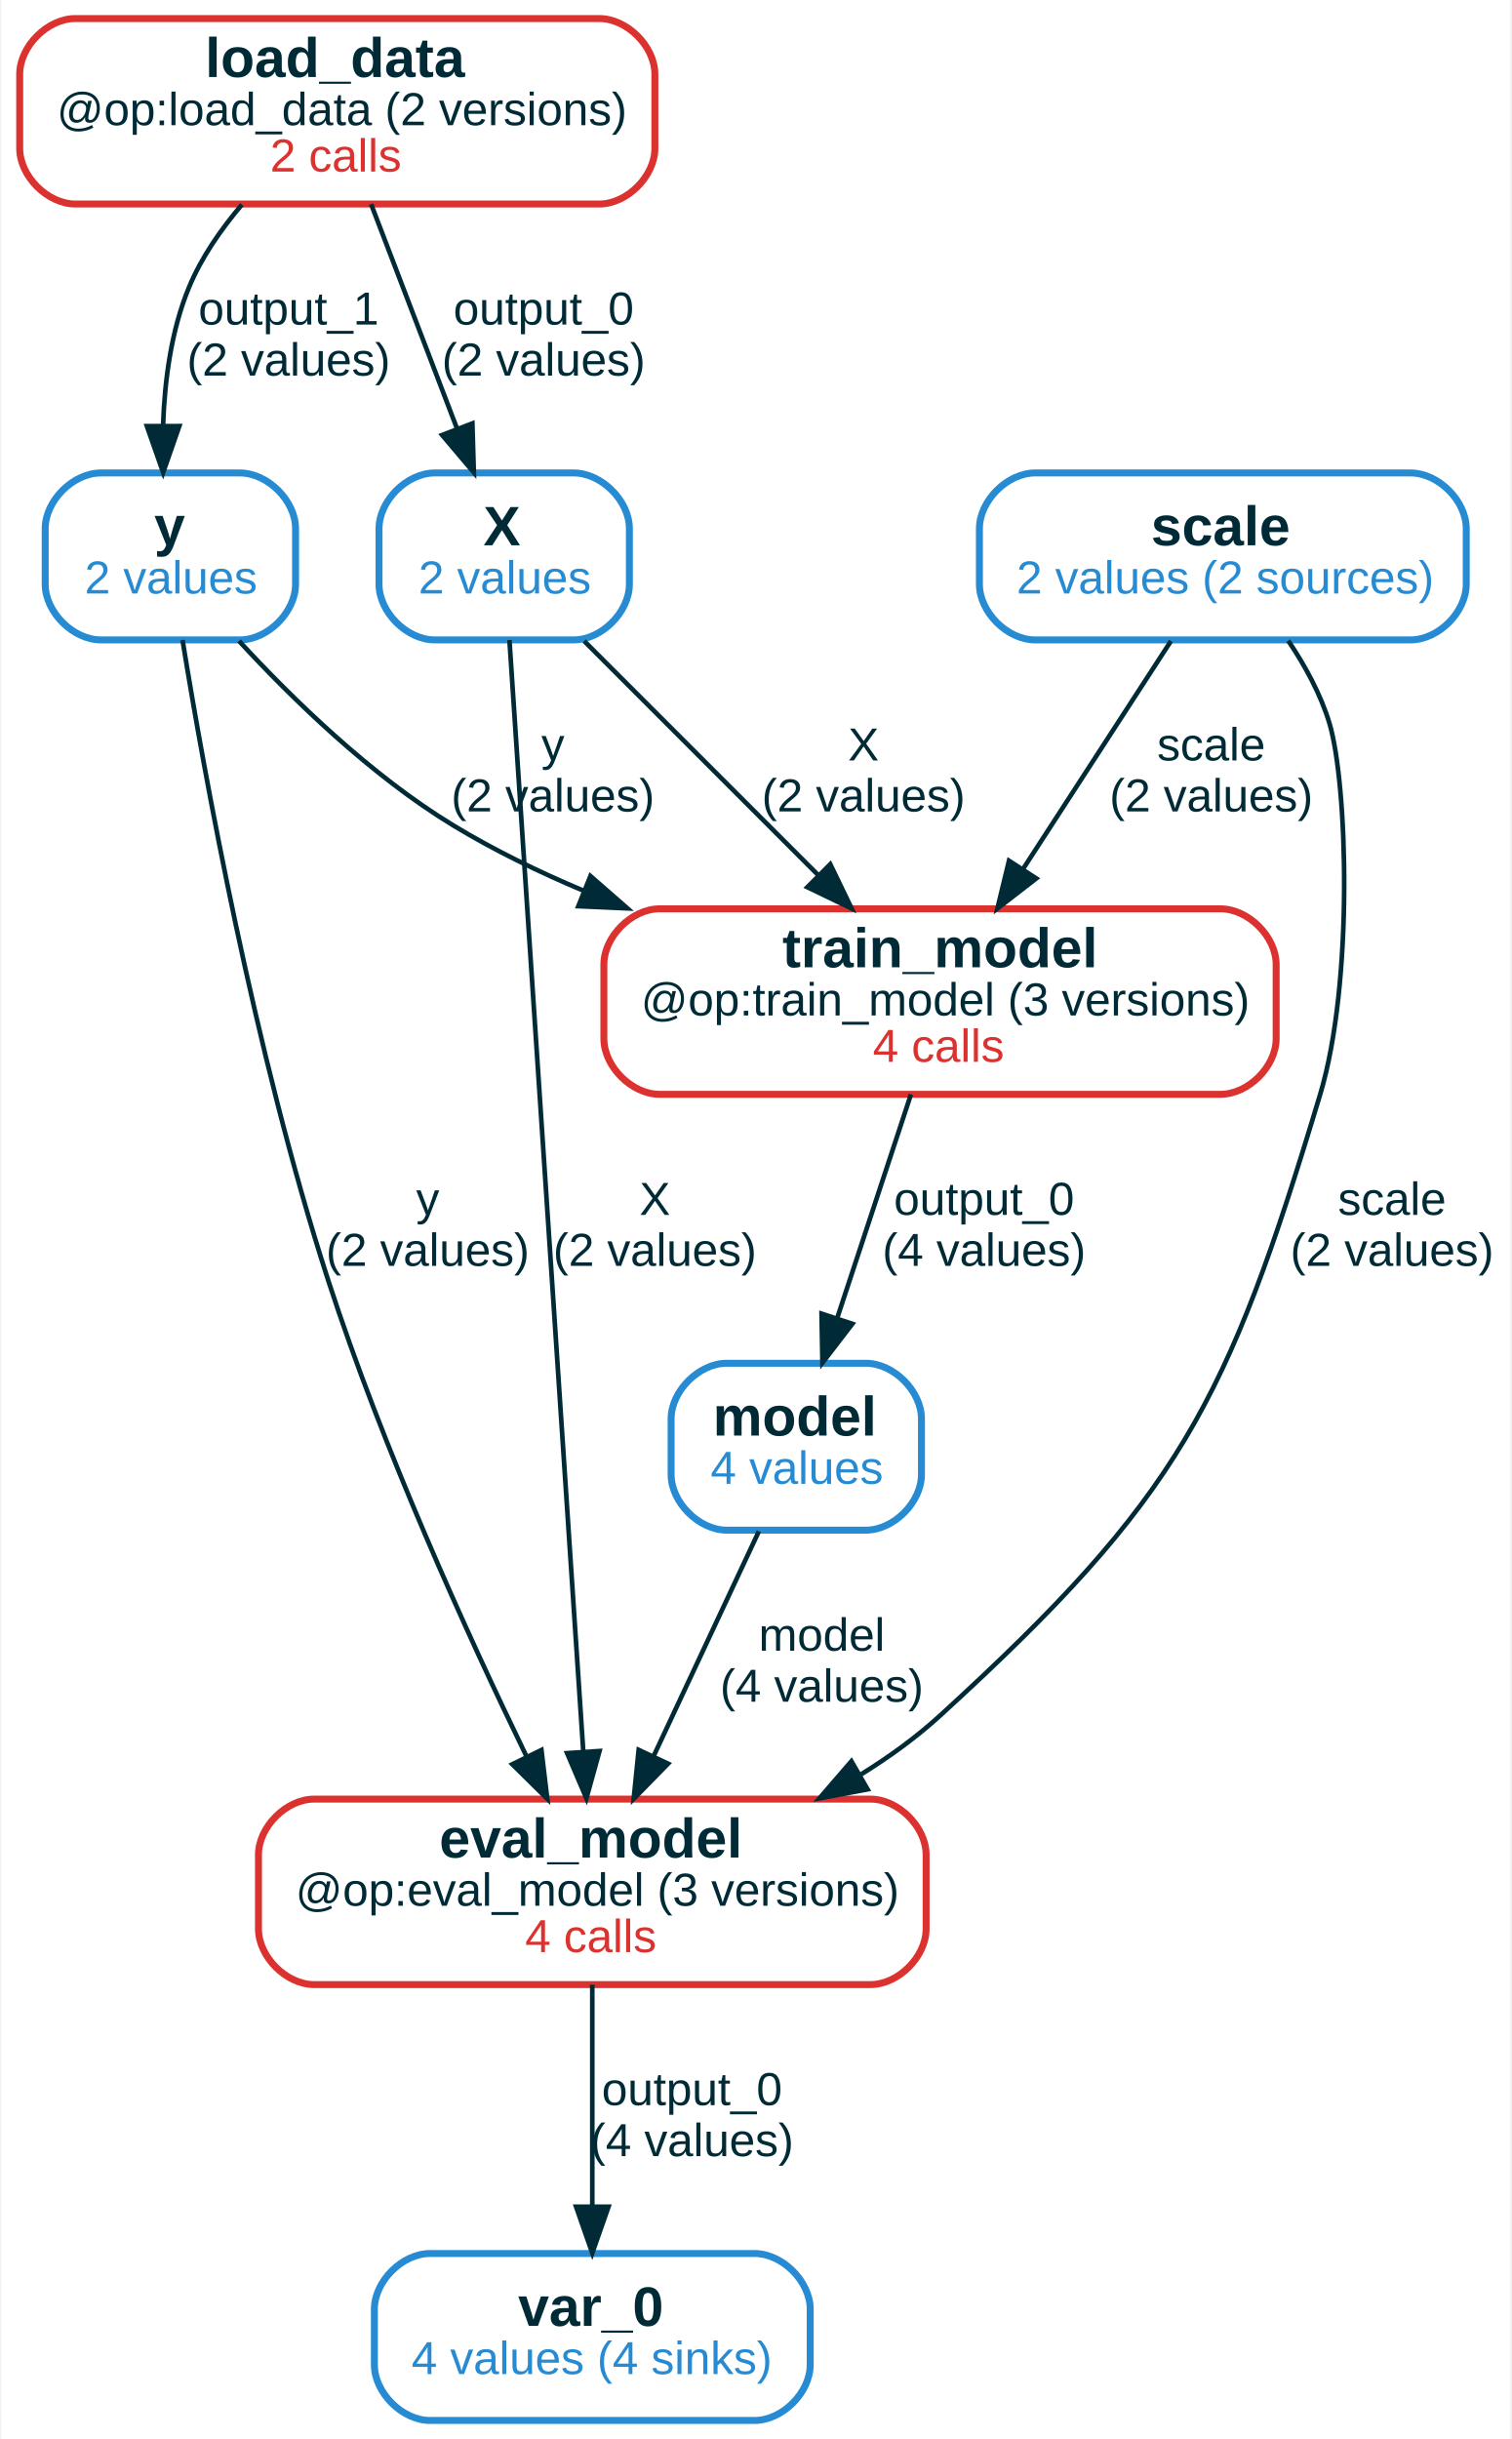
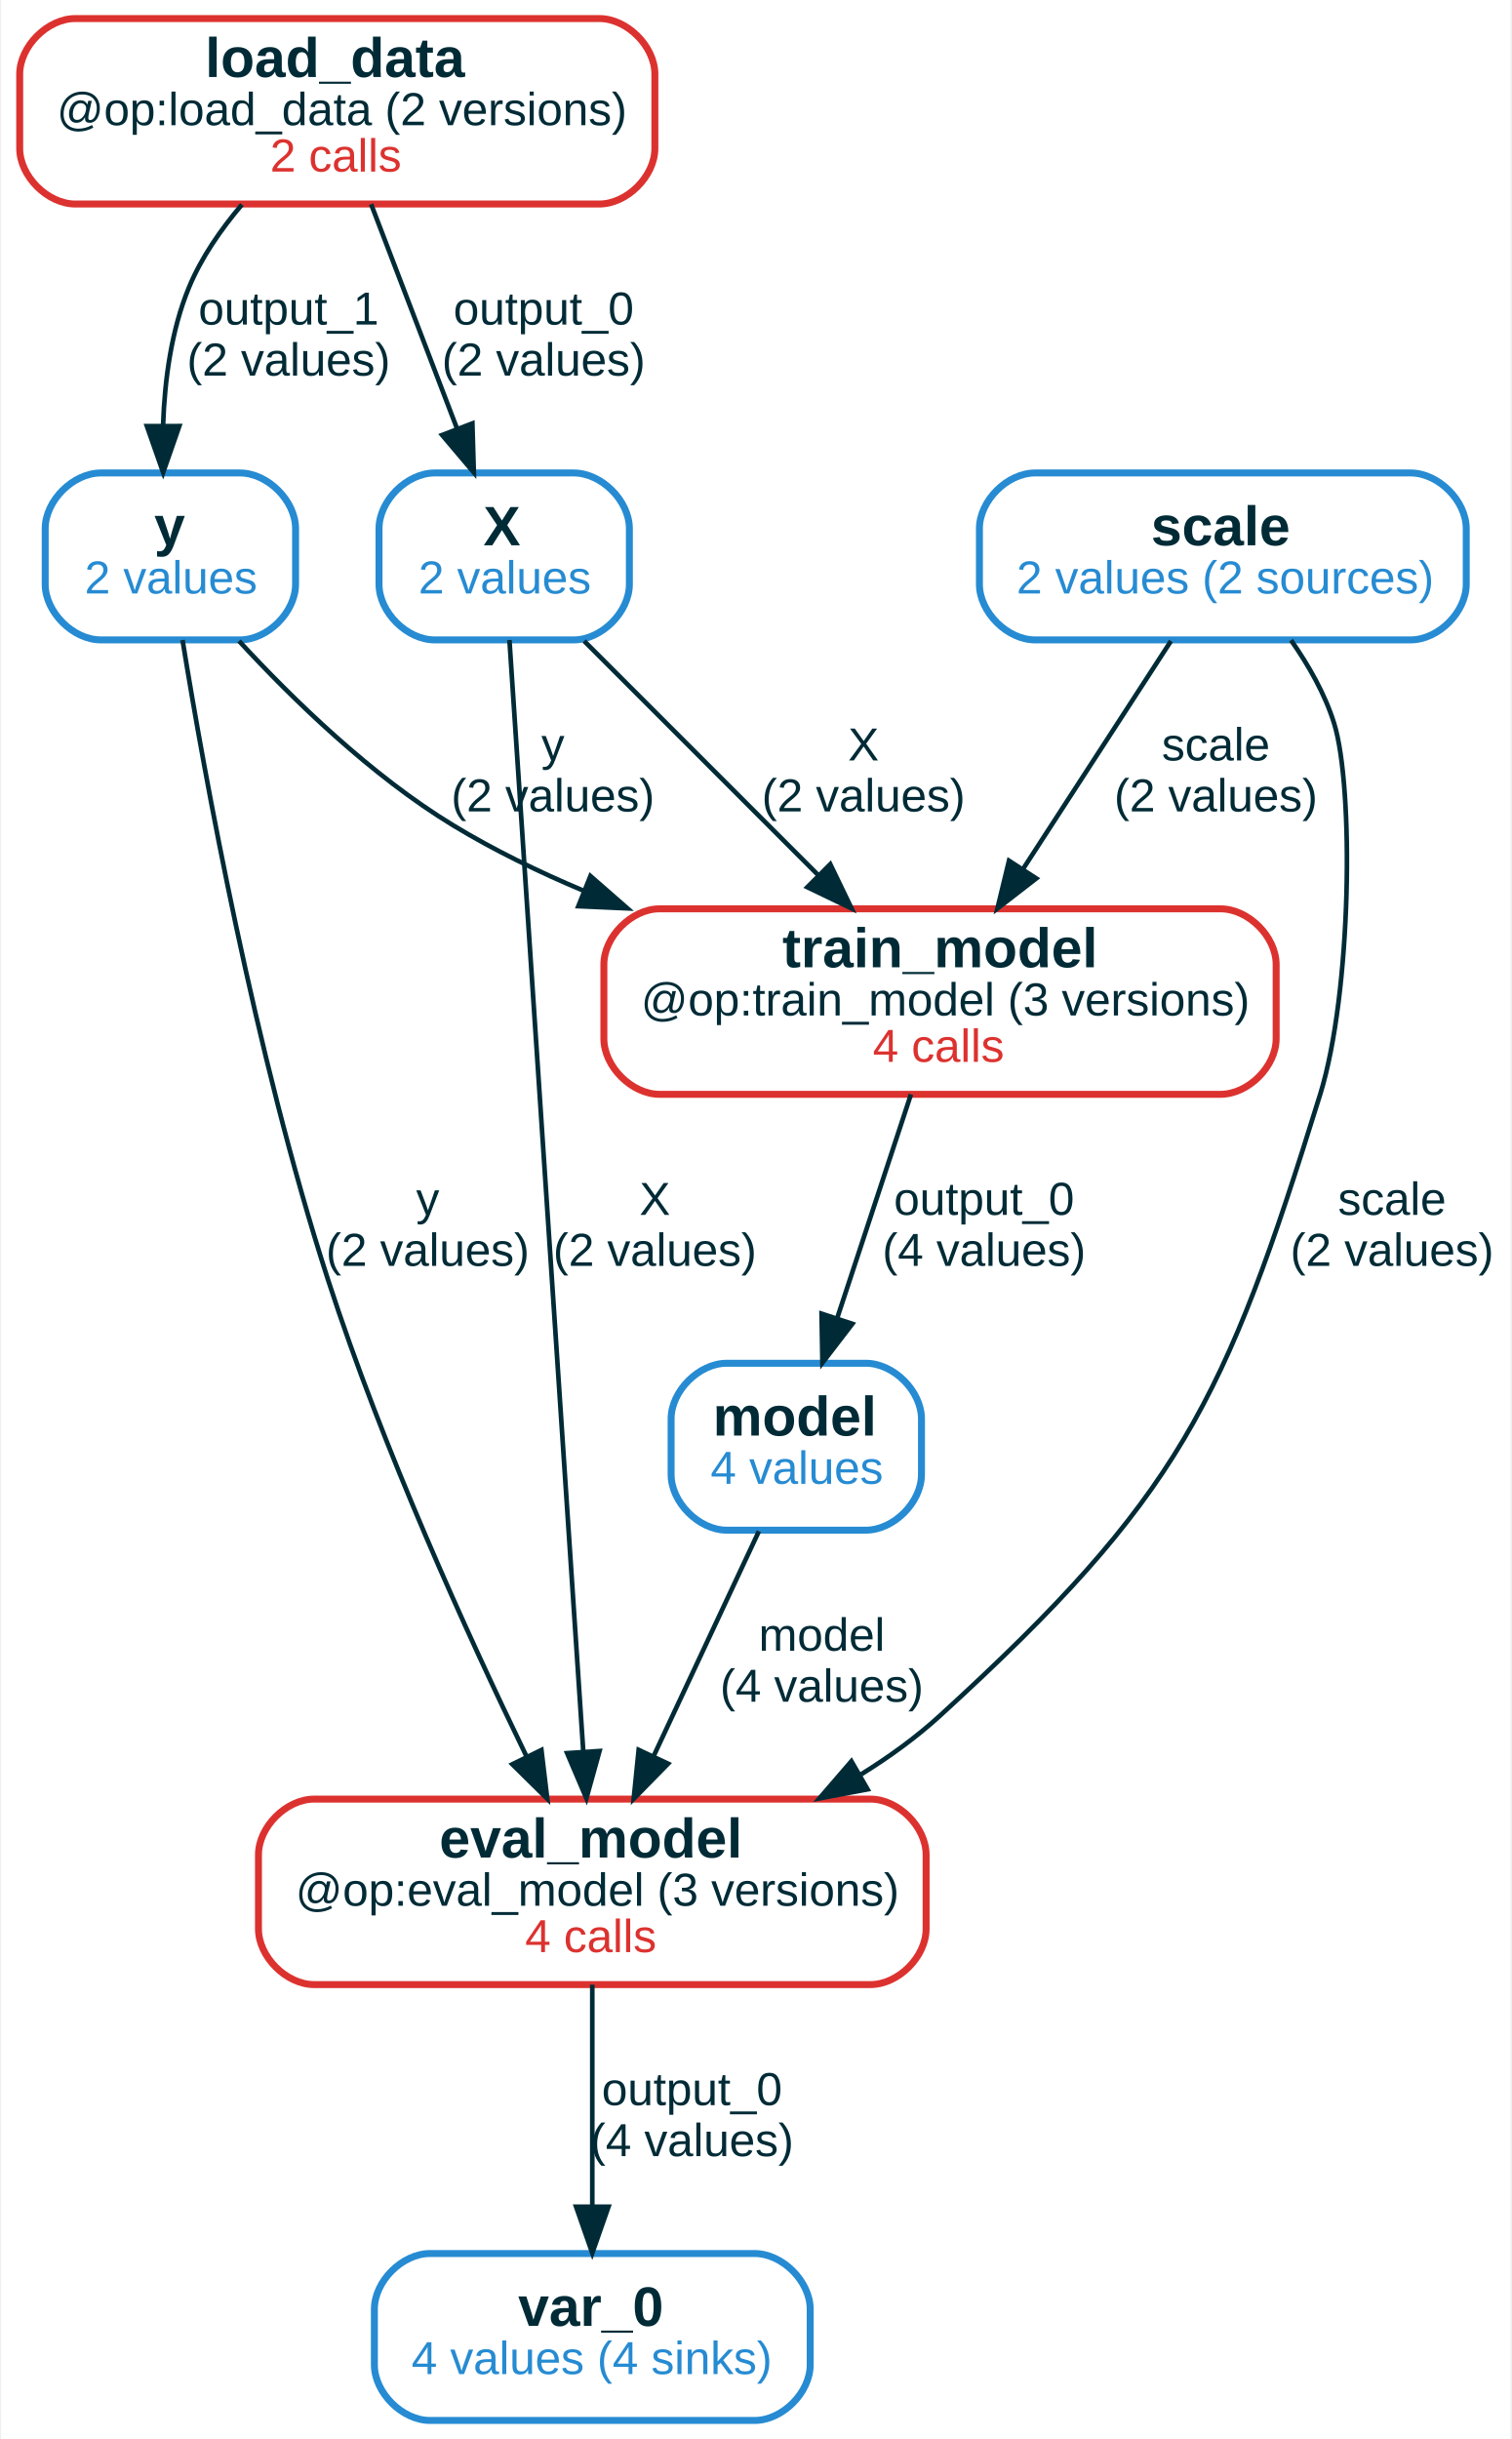
<svg xmlns="http://www.w3.org/2000/svg" width="326pt" height="526pt" viewBox="0.00 0.00 325.50 526.00">
  <g id="graph0" class="graph" transform="scale(1 1) rotate(0) translate(4 522)">
    <polygon fill="white" stroke="transparent" points="-4,4 -4,-522 321.5,-522 321.5,4 -4,4" />
    <g id="node1" class="node">
      <path fill="none" stroke="#268bd2" stroke-width="1.5" d="M47.5,-420C47.5,-420 17.5,-420 17.5,-420 11.5,-420 5.5,-414 5.5,-408 5.5,-408 5.5,-396 5.5,-396 5.5,-390 11.5,-384 17.5,-384 17.5,-384 47.5,-384 47.5,-384 53.5,-384 59.5,-390 59.5,-396 59.5,-396 59.5,-408 59.5,-408 59.5,-414 53.5,-420 47.5,-420" />
      <text text-anchor="start" x="29" y="-404.4" font-family="Liberation Sans,Helvetica,Arial,sans-serif" font-weight="bold" font-size="12.00" fill="#002b36">y</text>
      <text text-anchor="start" x="14" y="-394" font-family="Liberation Sans,Helvetica,Arial,sans-serif" font-size="10.00" fill="#268bd2">2 values</text>
    </g>
    <g id="node7" class="node">
+       <path fill="none" stroke="#dc322f" stroke-width="1.5" d="M183.5,-134C183.5,-134 63.5,-134 63.5,-134 57.5,-134 51.5,-128 51.5,-122 51.5,-122 51.5,-106 51.5,-106 51.5,-100 57.5,-94 63.5,-94 63.5,-94 183.5,-94 183.5,-94 189.5,-94 195.5,-100 195.5,-106 195.5,-106 195.5,-122 195.5,-122 195.5,-128 189.5,-134 183.5,-134" />
+       <text text-anchor="start" x="90.5" y="-121.4" font-family="Liberation Sans,Helvetica,Arial,sans-serif" font-weight="bold" font-size="12.00" fill="#002b36">eval_model</text>
+       <text text-anchor="start" x="59.5" y="-111" font-family="Liberation Sans,Helvetica,Arial,sans-serif" font-size="10.00" fill="#002b36">@op:eval_model (3 versions)</text>
+       <text text-anchor="start" x="109" y="-101" font-family="Liberation Sans,Helvetica,Arial,sans-serif" font-size="10.00" fill="#dc322f">4 calls</text>
+     </g>
+     <g id="edge7" class="edge">
+       <path fill="none" stroke="#002b36" d="M35.12,-383.97C39.8,-355.13 50.63,-295.01 66.5,-246 78.29,-209.59 96.57,-169.49 109.24,-143.36" />
+       <polygon fill="#002b36" stroke="#002b36" points="112.53,-144.59 113.79,-134.07 106.25,-141.51 112.53,-144.59" />
+       <text text-anchor="middle" x="88" y="-260" font-family="Liberation Sans,Helvetica,Arial,sans-serif" font-size="10.00" fill="#002b36">y</text>
+       <text text-anchor="middle" x="88" y="-249" font-family="Liberation Sans,Helvetica,Arial,sans-serif" font-size="10.00" fill="#002b36">(2 values)</text>
+     </g>
+     <g id="node8" class="node">
      <path fill="none" stroke="#dc322f" stroke-width="1.5" d="M259,-326C259,-326 138,-326 138,-326 132,-326 126,-320 126,-314 126,-314 126,-298 126,-298 126,-292 132,-286 138,-286 138,-286 259,-286 259,-286 265,-286 271,-292 271,-298 271,-298 271,-314 271,-314 271,-320 265,-326 259,-326" />
      <text text-anchor="start" x="164.5" y="-313.4" font-family="Liberation Sans,Helvetica,Arial,sans-serif" font-weight="bold" font-size="12.00" fill="#002b36">train_model</text>
      <text text-anchor="start" x="134" y="-303" font-family="Liberation Sans,Helvetica,Arial,sans-serif" font-size="10.00" fill="#002b36">@op:train_model (3 versions)</text>
      <text text-anchor="start" x="184" y="-293" font-family="Liberation Sans,Helvetica,Arial,sans-serif" font-size="10.00" fill="#dc322f">4 calls</text>
    </g>
-     <g id="edge7" class="edge">
+     <g id="edge8" class="edge">
      <path fill="none" stroke="#002b36" d="M47.3,-383.77C58.82,-371.27 75.78,-354.75 93.5,-344 102.27,-338.68 111.91,-333.98 121.69,-329.87" />
      <polygon fill="#002b36" stroke="#002b36" points="123.1,-333.07 131.08,-326.1 120.49,-326.57 123.1,-333.07" />
      <text text-anchor="middle" x="115" y="-358" font-family="Liberation Sans,Helvetica,Arial,sans-serif" font-size="10.00" fill="#002b36">y</text>
      <text text-anchor="middle" x="115" y="-347" font-family="Liberation Sans,Helvetica,Arial,sans-serif" font-size="10.00" fill="#002b36">(2 values)</text>
    </g>
-     <g id="node8" class="node">
-       <path fill="none" stroke="#dc322f" stroke-width="1.5" d="M183.5,-134C183.5,-134 63.5,-134 63.5,-134 57.5,-134 51.5,-128 51.5,-122 51.5,-122 51.5,-106 51.5,-106 51.5,-100 57.5,-94 63.5,-94 63.5,-94 183.5,-94 183.5,-94 189.5,-94 195.5,-100 195.5,-106 195.5,-106 195.5,-122 195.5,-122 195.5,-128 189.5,-134 183.5,-134" />
-       <text text-anchor="start" x="90.5" y="-121.4" font-family="Liberation Sans,Helvetica,Arial,sans-serif" font-weight="bold" font-size="12.00" fill="#002b36">eval_model</text>
-       <text text-anchor="start" x="59.5" y="-111" font-family="Liberation Sans,Helvetica,Arial,sans-serif" font-size="10.00" fill="#002b36">@op:eval_model (3 versions)</text>
-       <text text-anchor="start" x="109" y="-101" font-family="Liberation Sans,Helvetica,Arial,sans-serif" font-size="10.00" fill="#dc322f">4 calls</text>
-     </g>
-     <g id="edge8" class="edge">
-       <path fill="none" stroke="#002b36" d="M35.12,-383.97C39.8,-355.13 50.63,-295.01 66.5,-246 78.29,-209.59 96.57,-169.49 109.24,-143.36" />
-       <polygon fill="#002b36" stroke="#002b36" points="112.53,-144.59 113.79,-134.07 106.25,-141.51 112.53,-144.59" />
-       <text text-anchor="middle" x="88" y="-260" font-family="Liberation Sans,Helvetica,Arial,sans-serif" font-size="10.00" fill="#002b36">y</text>
-       <text text-anchor="middle" x="88" y="-249" font-family="Liberation Sans,Helvetica,Arial,sans-serif" font-size="10.00" fill="#002b36">(2 values)</text>
-     </g>
    <g id="node2" class="node">
-       <path fill="none" stroke="#268bd2" stroke-width="1.5" d="M158.5,-36C158.5,-36 88.5,-36 88.5,-36 82.5,-36 76.5,-30 76.5,-24 76.5,-24 76.5,-12 76.5,-12 76.5,-6 82.5,0 88.5,0 88.5,0 158.5,0 158.5,0 164.5,0 170.5,-6 170.5,-12 170.5,-12 170.5,-24 170.5,-24 170.5,-30 164.5,-36 158.5,-36" />
-       <text text-anchor="start" x="107.5" y="-20.4" font-family="Liberation Sans,Helvetica,Arial,sans-serif" font-weight="bold" font-size="12.00" fill="#002b36">var_0</text>
-       <text text-anchor="start" x="84.5" y="-10" font-family="Liberation Sans,Helvetica,Arial,sans-serif" font-size="10.00" fill="#268bd2">4 values (4 sinks)</text>
-     </g>
-     <g id="node3" class="node">
-       <path fill="none" stroke="#268bd2" stroke-width="1.5" d="M119.5,-420C119.5,-420 89.5,-420 89.5,-420 83.5,-420 77.5,-414 77.5,-408 77.5,-408 77.5,-396 77.5,-396 77.5,-390 83.5,-384 89.5,-384 89.5,-384 119.5,-384 119.5,-384 125.5,-384 131.5,-390 131.5,-396 131.5,-396 131.5,-408 131.5,-408 131.5,-414 125.5,-420 119.5,-420" />
-       <text text-anchor="start" x="100" y="-404.4" font-family="Liberation Sans,Helvetica,Arial,sans-serif" font-weight="bold" font-size="12.00" fill="#002b36">X</text>
-       <text text-anchor="start" x="86" y="-394" font-family="Liberation Sans,Helvetica,Arial,sans-serif" font-size="10.00" fill="#268bd2">2 values</text>
-     </g>
-     <g id="edge2" class="edge">
-       <path fill="none" stroke="#002b36" d="M121.74,-383.76C135.9,-369.6 156.17,-349.33 172.33,-333.17" />
-       <polygon fill="#002b36" stroke="#002b36" points="174.83,-335.62 179.43,-326.07 169.88,-330.67 174.83,-335.62" />
-       <text text-anchor="middle" x="182" y="-358" font-family="Liberation Sans,Helvetica,Arial,sans-serif" font-size="10.00" fill="#002b36">X</text>
-       <text text-anchor="middle" x="182" y="-347" font-family="Liberation Sans,Helvetica,Arial,sans-serif" font-size="10.00" fill="#002b36">(2 values)</text>
-     </g>
-     <g id="edge3" class="edge">
-       <path fill="none" stroke="#002b36" d="M105.63,-383.97C108.77,-336.76 117.6,-203.82 121.55,-144.37" />
-       <polygon fill="#002b36" stroke="#002b36" points="125.06,-144.37 122.23,-134.16 118.07,-143.91 125.06,-144.37" />
-       <text text-anchor="middle" x="137" y="-260" font-family="Liberation Sans,Helvetica,Arial,sans-serif" font-size="10.00" fill="#002b36">X</text>
-       <text text-anchor="middle" x="137" y="-249" font-family="Liberation Sans,Helvetica,Arial,sans-serif" font-size="10.00" fill="#002b36">(2 values)</text>
-     </g>
-     <g id="node4" class="node">
      <path fill="none" stroke="#268bd2" stroke-width="1.5" d="M182.5,-228C182.5,-228 152.5,-228 152.5,-228 146.5,-228 140.5,-222 140.5,-216 140.5,-216 140.5,-204 140.5,-204 140.5,-198 146.5,-192 152.5,-192 152.5,-192 182.5,-192 182.5,-192 188.5,-192 194.5,-198 194.5,-204 194.5,-204 194.5,-216 194.5,-216 194.5,-222 188.5,-228 182.5,-228" />
      <text text-anchor="start" x="149.5" y="-212.4" font-family="Liberation Sans,Helvetica,Arial,sans-serif" font-weight="bold" font-size="12.00" fill="#002b36">model</text>
      <text text-anchor="start" x="149" y="-202" font-family="Liberation Sans,Helvetica,Arial,sans-serif" font-size="10.00" fill="#268bd2">4 values</text>
    </g>
    <g id="edge4" class="edge">
      <path fill="none" stroke="#002b36" d="M159.43,-191.76C153.1,-178.24 144.16,-159.14 136.78,-143.38" />
      <polygon fill="#002b36" stroke="#002b36" points="139.84,-141.64 132.43,-134.07 133.5,-144.61 139.84,-141.64" />
      <text text-anchor="middle" x="173" y="-166" font-family="Liberation Sans,Helvetica,Arial,sans-serif" font-size="10.00" fill="#002b36">model</text>
      <text text-anchor="middle" x="173" y="-155" font-family="Liberation Sans,Helvetica,Arial,sans-serif" font-size="10.00" fill="#002b36">(4 values)</text>
    </g>
-     <g id="node5" class="node">
+     <g id="node3" class="node">
+       <path fill="none" stroke="#268bd2" stroke-width="1.5" d="M119.5,-420C119.5,-420 89.5,-420 89.5,-420 83.5,-420 77.5,-414 77.5,-408 77.5,-408 77.5,-396 77.5,-396 77.5,-390 83.5,-384 89.5,-384 89.5,-384 119.5,-384 119.5,-384 125.5,-384 131.5,-390 131.5,-396 131.5,-396 131.5,-408 131.5,-408 131.5,-414 125.5,-420 119.5,-420" />
+       <text text-anchor="start" x="100" y="-404.4" font-family="Liberation Sans,Helvetica,Arial,sans-serif" font-weight="bold" font-size="12.00" fill="#002b36">X</text>
+       <text text-anchor="start" x="86" y="-394" font-family="Liberation Sans,Helvetica,Arial,sans-serif" font-size="10.00" fill="#268bd2">2 values</text>
+     </g>
+     <g id="edge2" class="edge">
+       <path fill="none" stroke="#002b36" d="M105.63,-383.97C108.77,-336.76 117.6,-203.82 121.55,-144.37" />
+       <polygon fill="#002b36" stroke="#002b36" points="125.06,-144.37 122.23,-134.16 118.07,-143.91 125.06,-144.37" />
+       <text text-anchor="middle" x="137" y="-260" font-family="Liberation Sans,Helvetica,Arial,sans-serif" font-size="10.00" fill="#002b36">X</text>
+       <text text-anchor="middle" x="137" y="-249" font-family="Liberation Sans,Helvetica,Arial,sans-serif" font-size="10.00" fill="#002b36">(2 values)</text>
+     </g>
+     <g id="edge3" class="edge">
+       <path fill="none" stroke="#002b36" d="M121.74,-383.76C135.9,-369.6 156.17,-349.33 172.33,-333.17" />
+       <polygon fill="#002b36" stroke="#002b36" points="174.83,-335.62 179.43,-326.07 169.88,-330.67 174.83,-335.62" />
+       <text text-anchor="middle" x="182" y="-358" font-family="Liberation Sans,Helvetica,Arial,sans-serif" font-size="10.00" fill="#002b36">X</text>
+       <text text-anchor="middle" x="182" y="-347" font-family="Liberation Sans,Helvetica,Arial,sans-serif" font-size="10.00" fill="#002b36">(2 values)</text>
+     </g>
+     <g id="node4" class="node">
      <path fill="none" stroke="#268bd2" stroke-width="1.5" d="M300,-420C300,-420 219,-420 219,-420 213,-420 207,-414 207,-408 207,-408 207,-396 207,-396 207,-390 213,-384 219,-384 219,-384 300,-384 300,-384 306,-384 312,-390 312,-396 312,-396 312,-408 312,-408 312,-414 306,-420 300,-420" />
      <text text-anchor="start" x="244" y="-404.4" font-family="Liberation Sans,Helvetica,Arial,sans-serif" font-weight="bold" font-size="12.00" fill="#002b36">scale</text>
      <text text-anchor="start" x="215" y="-394" font-family="Liberation Sans,Helvetica,Arial,sans-serif" font-size="10.00" fill="#268bd2">2 values (2 sources)</text>
    </g>
    <g id="edge5" class="edge">
-       <path fill="none" stroke="#002b36" d="M248.31,-383.76C239.37,-369.99 226.68,-350.42 216.34,-334.49" />
-       <polygon fill="#002b36" stroke="#002b36" points="219.26,-332.56 210.88,-326.07 213.38,-336.37 219.26,-332.56" />
-       <text text-anchor="middle" x="257" y="-358" font-family="Liberation Sans,Helvetica,Arial,sans-serif" font-size="10.00" fill="#002b36">scale</text>
-       <text text-anchor="middle" x="257" y="-347" font-family="Liberation Sans,Helvetica,Arial,sans-serif" font-size="10.00" fill="#002b36">(2 values)</text>
-     </g>
-     <g id="edge6" class="edge">
-       <path fill="none" stroke="#002b36" d="M273.6,-383.84C277.22,-378.46 280.62,-372.27 282.5,-366 286.38,-353.03 287.74,-310.09 280.5,-286 260.41,-219.13 250.06,-199.08 198.5,-152 193.39,-147.33 187.57,-143.12 181.5,-139.35" />
+       <path fill="none" stroke="#002b36" d="M274.21,-383.93C277.99,-378.54 281.54,-372.33 283.5,-366 287.79,-352.17 287.31,-307.98 280.5,-286 259.84,-219.31 250.06,-199.08 198.5,-152 193.39,-147.33 187.57,-143.12 181.5,-139.35" />
      <polygon fill="#002b36" stroke="#002b36" points="182.88,-136.11 172.47,-134.15 179.39,-142.17 182.88,-136.11" />
      <text text-anchor="middle" x="296" y="-260" font-family="Liberation Sans,Helvetica,Arial,sans-serif" font-size="10.00" fill="#002b36">scale</text>
      <text text-anchor="middle" x="296" y="-249" font-family="Liberation Sans,Helvetica,Arial,sans-serif" font-size="10.00" fill="#002b36">(2 values)</text>
+     </g>
+     <g id="edge6" class="edge">
+       <path fill="none" stroke="#002b36" d="M248.31,-383.76C239.37,-369.99 226.68,-350.42 216.34,-334.49" />
+       <polygon fill="#002b36" stroke="#002b36" points="219.26,-332.56 210.88,-326.07 213.38,-336.37 219.26,-332.56" />
+       <text text-anchor="middle" x="258" y="-358" font-family="Liberation Sans,Helvetica,Arial,sans-serif" font-size="10.00" fill="#002b36">scale</text>
+       <text text-anchor="middle" x="258" y="-347" font-family="Liberation Sans,Helvetica,Arial,sans-serif" font-size="10.00" fill="#002b36">(2 values)</text>
+     </g>
+     <g id="node5" class="node">
+       <path fill="none" stroke="#268bd2" stroke-width="1.5" d="M158.5,-36C158.5,-36 88.5,-36 88.5,-36 82.5,-36 76.5,-30 76.5,-24 76.5,-24 76.5,-12 76.5,-12 76.5,-6 82.5,0 88.5,0 88.5,0 158.5,0 158.5,0 164.5,0 170.5,-6 170.5,-12 170.5,-12 170.5,-24 170.5,-24 170.5,-30 164.5,-36 158.5,-36" />
+       <text text-anchor="start" x="107.5" y="-20.4" font-family="Liberation Sans,Helvetica,Arial,sans-serif" font-weight="bold" font-size="12.00" fill="#002b36">var_0</text>
+       <text text-anchor="start" x="84.5" y="-10" font-family="Liberation Sans,Helvetica,Arial,sans-serif" font-size="10.00" fill="#268bd2">4 values (4 sinks)</text>
    </g>
    <g id="node6" class="node">
      <path fill="none" stroke="#dc322f" stroke-width="1.5" d="M125,-518C125,-518 12,-518 12,-518 6,-518 0,-512 0,-506 0,-506 0,-490 0,-490 0,-484 6,-478 12,-478 12,-478 125,-478 125,-478 131,-478 137,-484 137,-490 137,-490 137,-506 137,-506 137,-512 131,-518 125,-518" />
      <text text-anchor="start" x="40" y="-505.4" font-family="Liberation Sans,Helvetica,Arial,sans-serif" font-weight="bold" font-size="12.00" fill="#002b36">load_data</text>
      <text text-anchor="start" x="8" y="-495" font-family="Liberation Sans,Helvetica,Arial,sans-serif" font-size="10.00" fill="#002b36">@op:load_data (2 versions)</text>
      <text text-anchor="start" x="54" y="-485" font-family="Liberation Sans,Helvetica,Arial,sans-serif" font-size="10.00" fill="#dc322f">2 calls</text>
    </g>
    <g id="edge10" class="edge">
      <path fill="none" stroke="#002b36" d="M47.93,-477.88C43.4,-472.55 39.16,-466.44 36.5,-460 32.7,-450.81 31.27,-440.07 30.93,-430.41" />
      <polygon fill="#002b36" stroke="#002b36" points="34.43,-430.11 30.94,-420.1 27.43,-430.1 34.43,-430.11" />
      <text text-anchor="middle" x="58" y="-452" font-family="Liberation Sans,Helvetica,Arial,sans-serif" font-size="10.00" fill="#002b36">output_1</text>
      <text text-anchor="middle" x="58" y="-441" font-family="Liberation Sans,Helvetica,Arial,sans-serif" font-size="10.00" fill="#002b36">(2 values)</text>
    </g>
    <g id="edge9" class="edge">
      <path fill="none" stroke="#002b36" d="M75.79,-477.98C81.11,-464.07 88.4,-445.03 94.31,-429.61" />
      <polygon fill="#002b36" stroke="#002b36" points="97.64,-430.69 97.95,-420.1 91.11,-428.18 97.64,-430.69" />
      <text text-anchor="middle" x="113" y="-452" font-family="Liberation Sans,Helvetica,Arial,sans-serif" font-size="10.00" fill="#002b36">output_0</text>
      <text text-anchor="middle" x="113" y="-441" font-family="Liberation Sans,Helvetica,Arial,sans-serif" font-size="10.00" fill="#002b36">(2 values)</text>
    </g>
+     <g id="edge1" class="edge">
+       <path fill="none" stroke="#002b36" d="M123.5,-93.98C123.5,-80.34 123.5,-61.75 123.5,-46.5" />
+       <polygon fill="#002b36" stroke="#002b36" points="127,-46.1 123.5,-36.1 120,-46.1 127,-46.1" />
+       <text text-anchor="middle" x="145" y="-68" font-family="Liberation Sans,Helvetica,Arial,sans-serif" font-size="10.00" fill="#002b36">output_0</text>
+       <text text-anchor="middle" x="145" y="-57" font-family="Liberation Sans,Helvetica,Arial,sans-serif" font-size="10.00" fill="#002b36">(4 values)</text>
+     </g>
    <g id="edge11" class="edge">
      <path fill="none" stroke="#002b36" d="M192.23,-285.98C187.64,-272.07 181.36,-253.03 176.28,-237.61" />
      <polygon fill="#002b36" stroke="#002b36" points="179.59,-236.5 173.14,-228.1 172.95,-238.69 179.59,-236.5" />
      <text text-anchor="middle" x="208" y="-260" font-family="Liberation Sans,Helvetica,Arial,sans-serif" font-size="10.00" fill="#002b36">output_0</text>
      <text text-anchor="middle" x="208" y="-249" font-family="Liberation Sans,Helvetica,Arial,sans-serif" font-size="10.00" fill="#002b36">(4 values)</text>
    </g>
-     <g id="edge1" class="edge">
-       <path fill="none" stroke="#002b36" d="M123.5,-93.98C123.5,-80.34 123.5,-61.75 123.5,-46.5" />
-       <polygon fill="#002b36" stroke="#002b36" points="127,-46.1 123.5,-36.1 120,-46.1 127,-46.1" />
-       <text text-anchor="middle" x="145" y="-68" font-family="Liberation Sans,Helvetica,Arial,sans-serif" font-size="10.00" fill="#002b36">output_0</text>
-       <text text-anchor="middle" x="145" y="-57" font-family="Liberation Sans,Helvetica,Arial,sans-serif" font-size="10.00" fill="#002b36">(4 values)</text>
-     </g>
  </g>
</svg>
